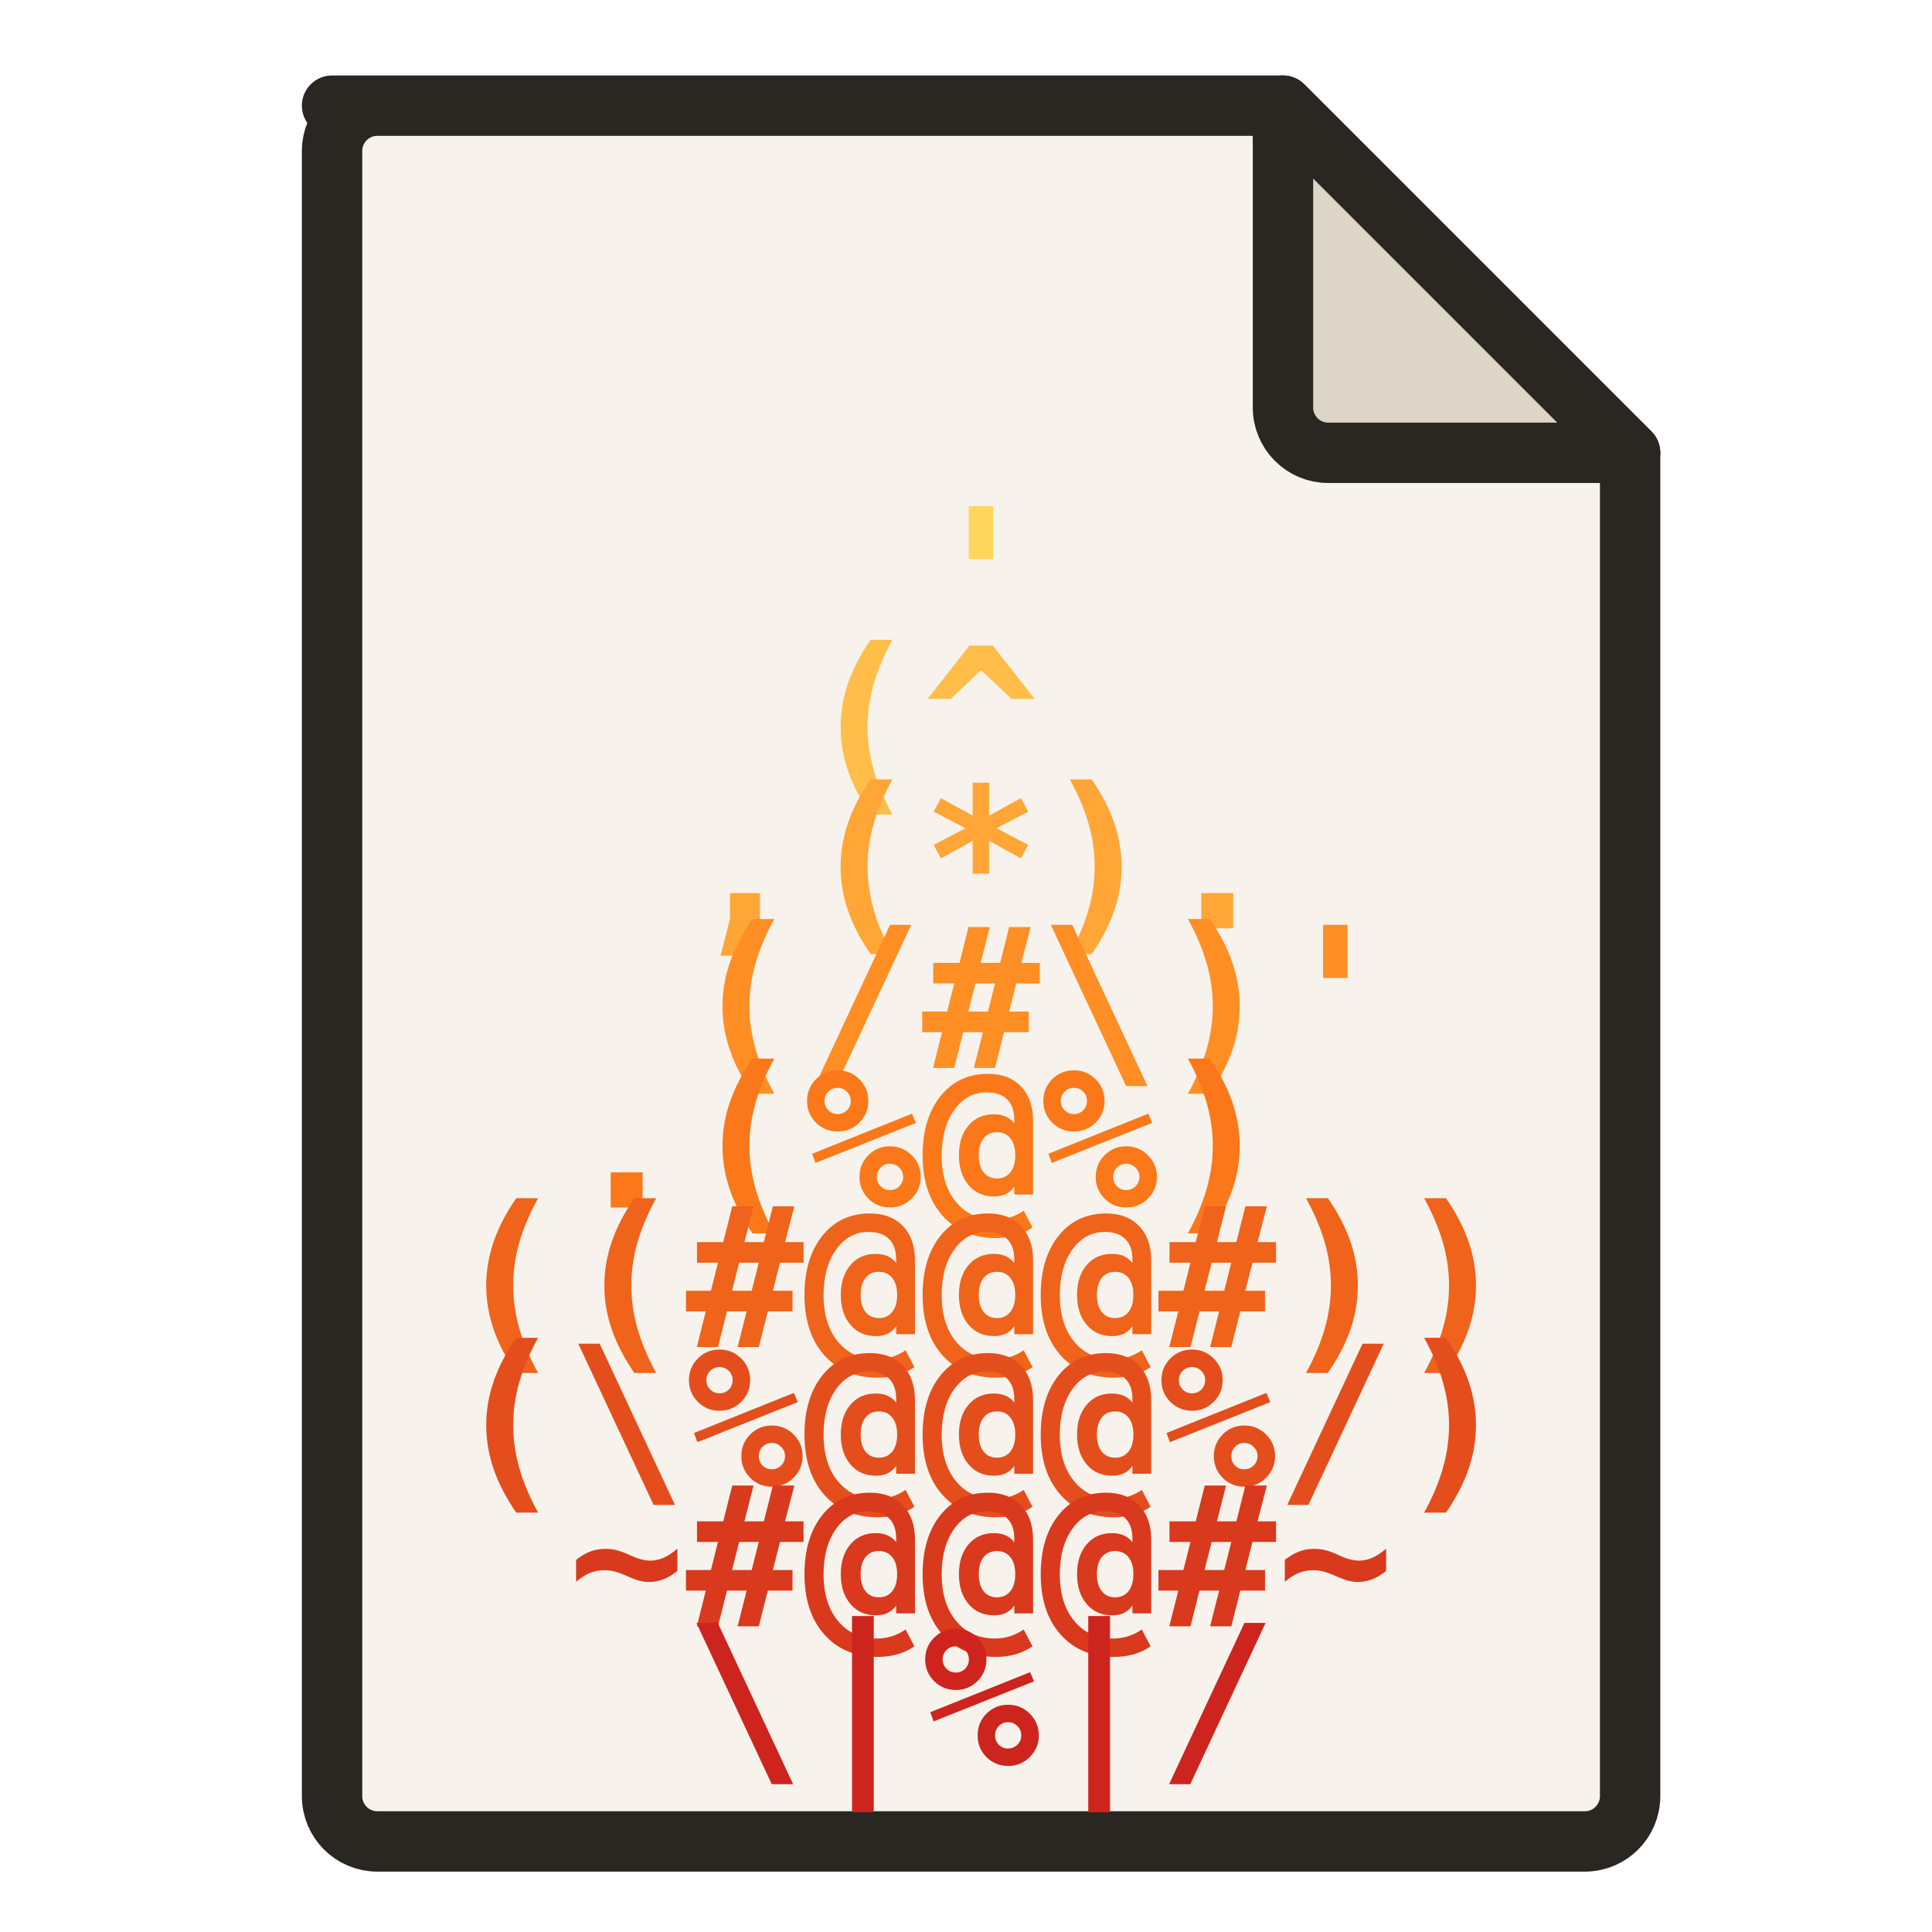
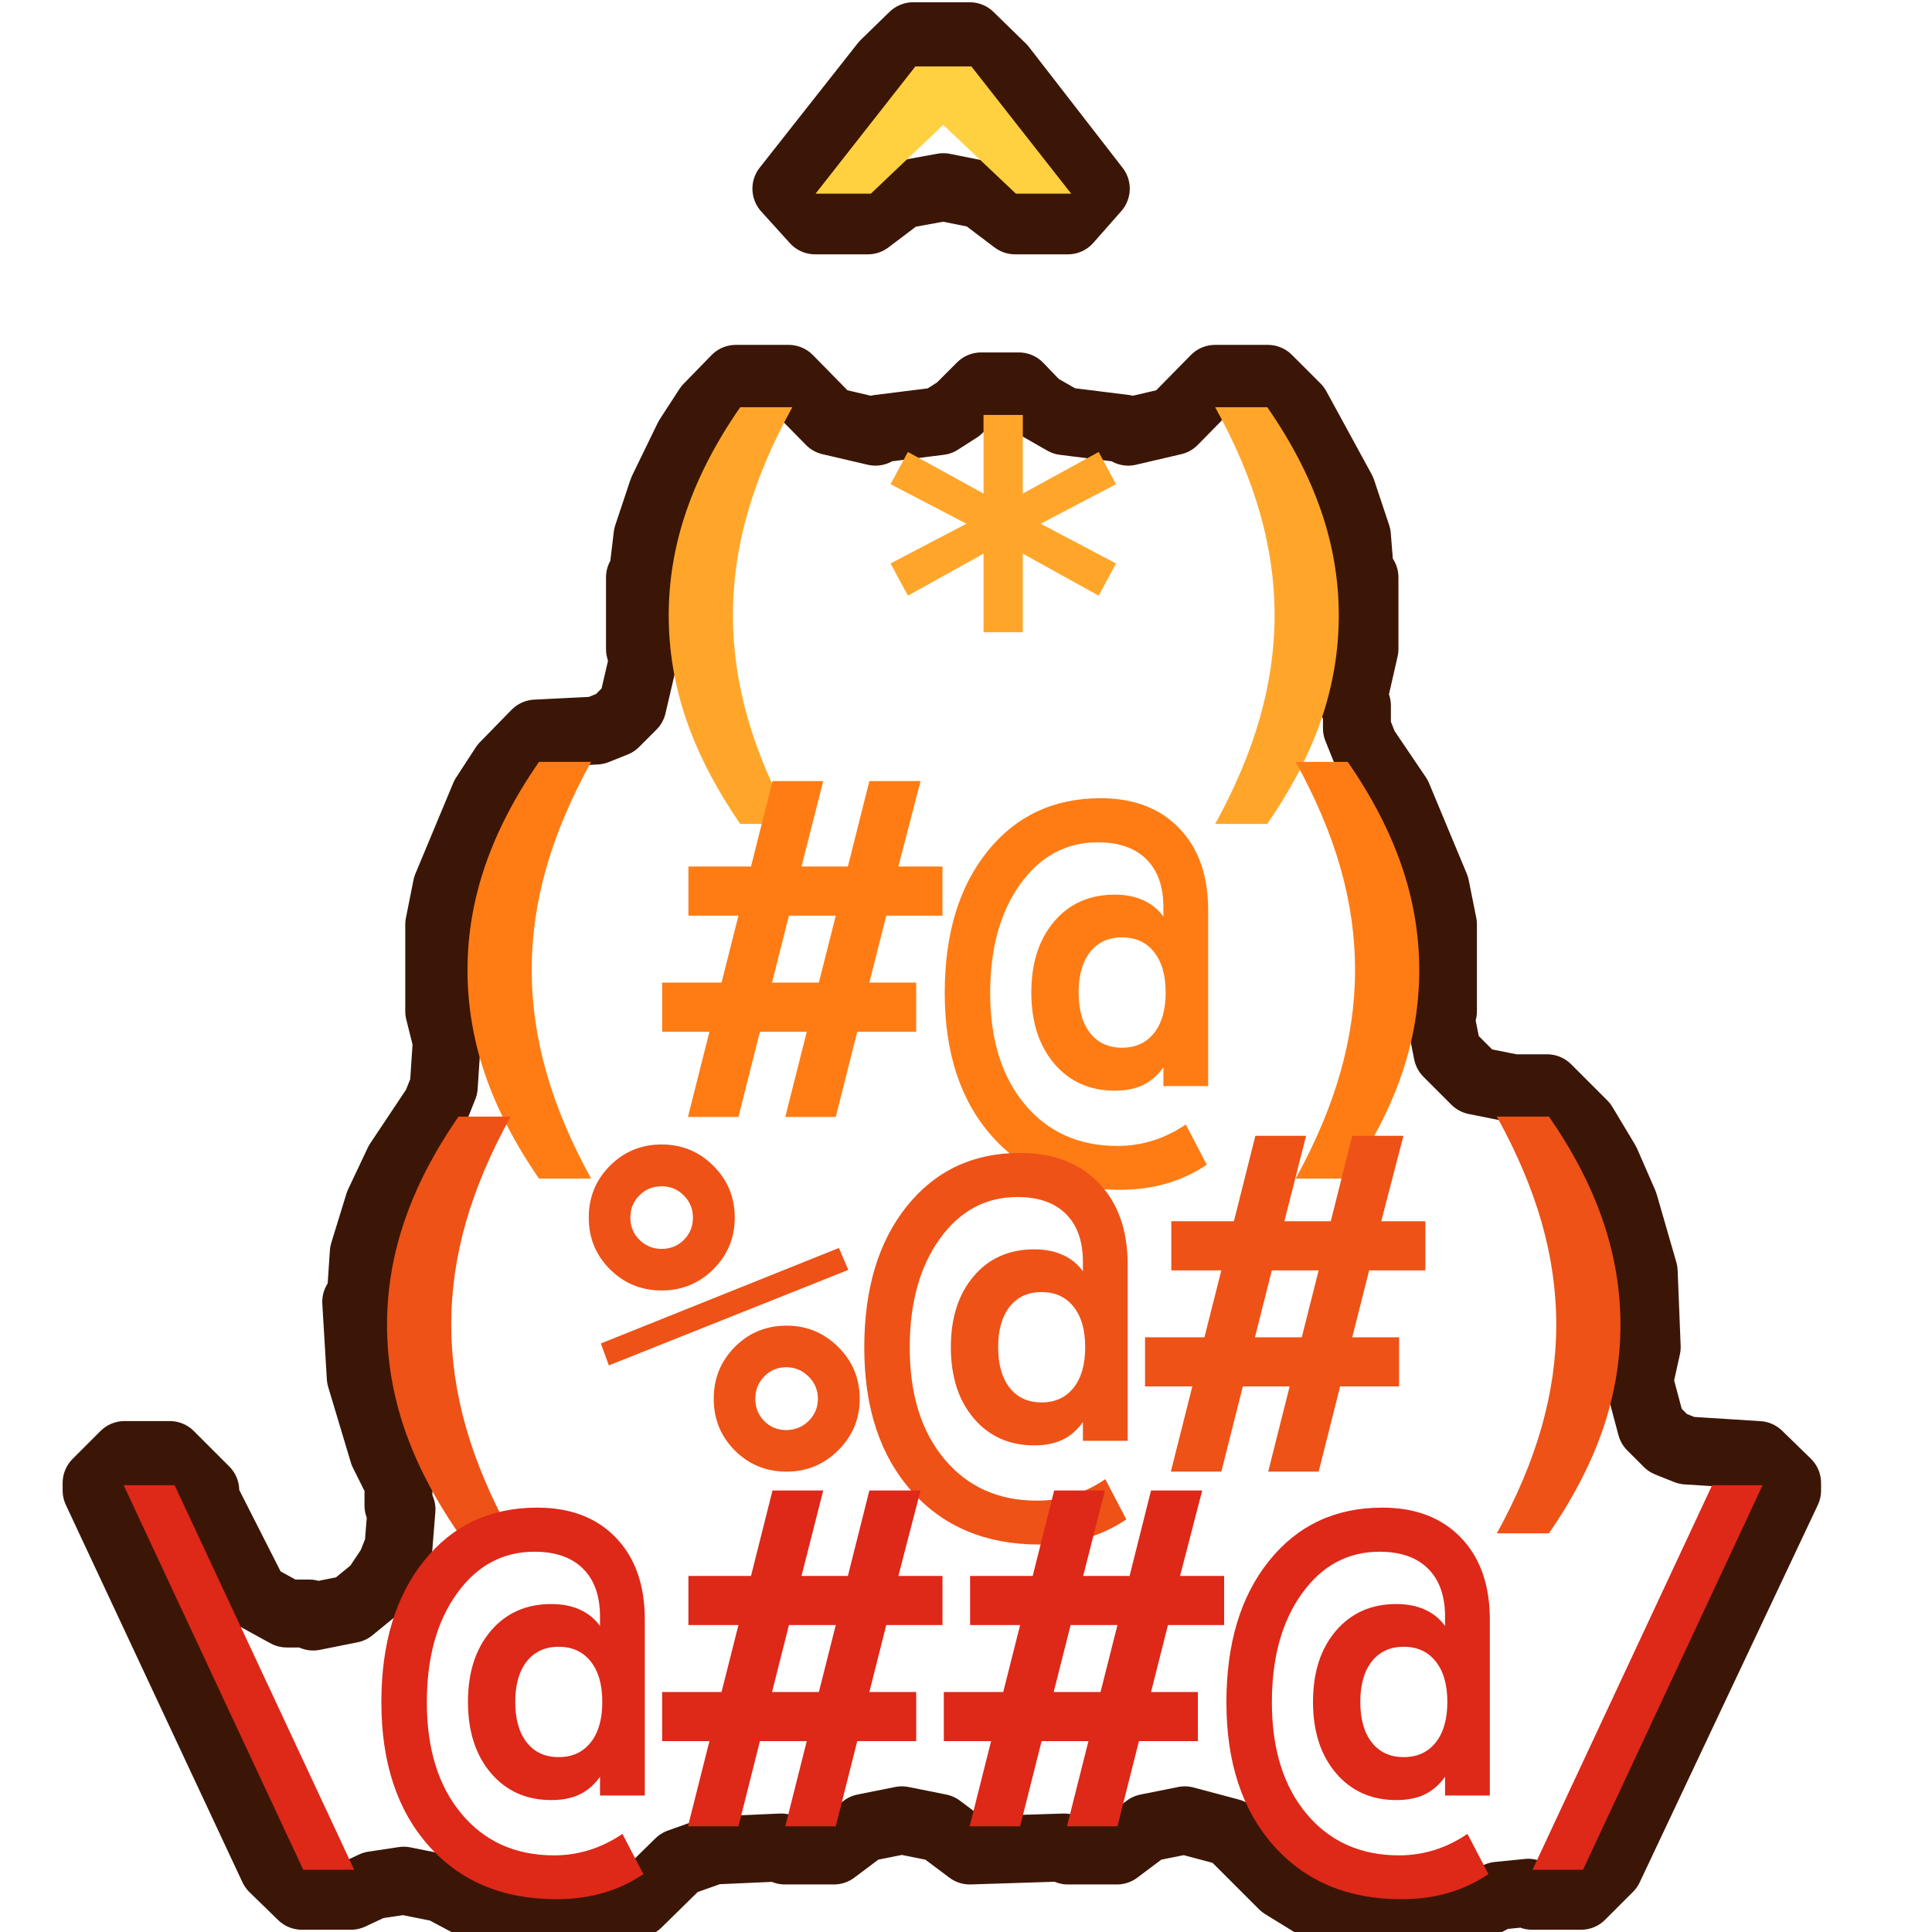
<svg xmlns="http://www.w3.org/2000/svg" viewBox="0 0 256 256" width="256" height="256">
-   <path d="M44 14 H170 L216 60 V238 a6 6 0 0 1 -6 6 H50 a6 6 0 0 1 -6 -6 V20 a6 6 0 0 1 6 -6 Z" fill="#F7F3EC" stroke="#2A2622" stroke-width="8" stroke-linejoin="round" />
-   <path d="M170 14 V54 a6 6 0 0 0 6 6 H216 Z" fill="#DDD5C8" stroke="#2A2622" stroke-width="8" stroke-linejoin="round" />
-   <path d="M131.607 67.046V74.092H128.357V67.046Z" fill="#ffd65c" />
-   <path d="M118.252 84.771Q116.577 87.806 115.764 90.649Q114.952 93.493 114.952 96.337Q114.952 99.155 115.764 102.018Q116.577 104.881 118.252 107.928H115.358Q113.339 104.995 112.362 102.145Q111.384 99.295 111.384 96.337Q111.384 93.392 112.368 90.529Q113.352 87.666 115.358 84.771ZM131.556 85.546 137.104 92.617H134.031L129.994 88.796L125.97 92.617H122.898L128.445 85.546Z" fill="#ffbe4a" />
-   <path d="M96.723 118.341H100.696V121.781L98.208 126.644H95.466L96.723 121.781ZM118.252 103.271Q116.577 106.306 115.764 109.149Q114.952 111.993 114.952 114.837Q114.952 117.655 115.764 120.518Q116.577 123.381 118.252 126.428H115.358Q113.339 123.495 112.362 120.645Q111.384 117.795 111.384 114.837Q111.384 111.892 112.368 109.029Q113.352 106.166 115.358 103.271ZM136.24 107.55 132.051 109.746 136.24 111.955 135.276 113.745 131.061 111.409V115.776H128.877V111.409L124.675 113.745L123.71 111.955L127.925 109.746L123.71 107.55L124.675 105.76L128.877 108.07V103.703H131.061V108.07L135.276 105.76ZM141.749 103.271H144.643Q146.649 106.166 147.633 109.029Q148.617 111.892 148.617 114.837Q148.617 117.795 147.639 120.645Q146.662 123.495 144.643 126.428H141.749Q143.425 123.381 144.237 120.518Q145.05 117.655 145.05 114.837Q145.05 111.993 144.237 109.149Q143.425 106.306 141.749 103.271ZM159.178 118.341H163.406V123.0H159.178Z" fill="#ffa637" />
-   <path d="M102.6 121.771Q100.925 124.806 100.112 127.649Q99.3 130.493 99.3 133.337Q99.3 136.155 100.112 139.018Q100.925 141.881 102.6 144.928H99.706Q97.687 141.995 96.71 139.145Q95.732 136.295 95.732 133.337Q95.732 130.392 96.716 127.529Q97.7 124.666 99.706 121.771ZM117.935 122.546H120.741L110.762 143.912H107.957ZM131.15 122.838 129.944 127.586H132.521L133.714 122.838H136.558L135.326 127.586H137.777V130.315H134.653L133.714 134.035H136.317V136.765H133.041L131.848 141.5H129.042L130.236 136.765H127.633L126.44 141.5H123.634L124.827 136.765H122.199V134.035H125.5L126.44 130.315H123.659V127.586H127.138L128.331 122.838ZM131.848 130.315H129.245L128.306 134.035H130.908ZM142.066 122.546 152.045 143.912H149.214L139.235 122.546ZM157.401 121.771H160.295Q162.301 124.666 163.285 127.529Q164.269 130.392 164.269 133.337Q164.269 136.295 163.291 139.145Q162.314 141.995 160.295 144.928H157.401Q159.077 141.881 159.889 139.018Q160.702 136.155 160.702 133.337Q160.702 130.493 159.889 127.649Q159.077 124.806 157.401 121.771ZM178.563 122.546V129.592H175.313V122.546Z" fill="#ff8e25" />
-   <path d="M80.918 155.341H85.146V160.0H80.918ZM102.6 140.271Q100.925 143.306 100.112 146.149Q99.3 148.993 99.3 151.837Q99.3 154.655 100.112 157.518Q100.925 160.381 102.6 163.428H99.706Q97.687 160.495 96.71 157.645Q95.732 154.795 95.732 151.837Q95.732 148.892 96.716 146.029Q97.7 143.166 99.706 140.271ZM106.941 145.883Q106.941 144.182 108.122 143.001Q109.302 141.82 110.991 141.82Q112.679 141.82 113.866 143.007Q115.053 144.194 115.053 145.883Q115.053 147.571 113.866 148.752Q112.679 149.933 110.991 149.933Q109.302 149.933 108.122 148.758Q106.941 147.584 106.941 145.883ZM110.991 144.144Q110.267 144.144 109.759 144.645Q109.251 145.146 109.251 145.883Q109.251 146.619 109.759 147.121Q110.267 147.622 110.991 147.622Q111.727 147.622 112.229 147.121Q112.73 146.619 112.73 145.883Q112.73 145.159 112.222 144.651Q111.714 144.144 110.991 144.144ZM107.614 152.878 120.842 147.571 121.363 148.79 108.058 154.097ZM113.885 155.95Q113.885 154.249 115.06 153.068Q116.234 151.888 117.935 151.888Q119.611 151.888 120.804 153.075Q121.998 154.262 121.998 155.95Q121.998 157.626 120.804 158.813Q119.611 160.0 117.935 160.0Q116.234 160.0 115.06 158.826Q113.885 157.651 113.885 155.95ZM117.91 154.198Q117.199 154.198 116.697 154.706Q116.196 155.214 116.196 155.95Q116.196 156.687 116.691 157.188Q117.186 157.689 117.91 157.689Q118.646 157.689 119.16 157.182Q119.674 156.674 119.674 155.95Q119.674 155.227 119.154 154.712Q118.633 154.198 117.91 154.198ZM134.527 153.081Q134.527 151.646 133.879 150.834Q133.232 150.021 132.102 150.021Q130.972 150.021 130.331 150.834Q129.69 151.646 129.69 153.081Q129.69 154.528 130.331 155.341Q130.972 156.153 132.102 156.153Q133.232 156.153 133.879 155.341Q134.527 154.528 134.527 153.081ZM136.888 158.286H134.4V157.245Q133.917 157.918 133.263 158.229Q132.61 158.54 131.695 158.54Q129.613 158.54 128.338 157.042Q127.062 155.544 127.062 153.081Q127.062 150.631 128.331 149.139Q129.601 147.647 131.695 147.647Q132.597 147.647 133.282 147.958Q133.968 148.27 134.4 148.866V148.346Q134.4 146.619 133.454 145.68Q132.508 144.74 130.756 144.74Q128.115 144.74 126.446 147.063Q124.777 149.387 124.777 153.106Q124.777 157.004 126.706 159.308Q128.636 161.612 131.848 161.612Q132.863 161.612 133.816 161.314Q134.768 161.016 135.644 160.419L136.812 162.653Q135.783 163.352 134.571 163.701Q133.359 164.05 131.975 164.05Q127.531 164.05 124.891 161.092Q122.25 158.134 122.25 153.106Q122.25 148.193 124.624 145.242Q126.998 142.29 130.908 142.29Q133.676 142.29 135.282 143.959Q136.888 145.629 136.888 148.511ZM138.245 145.883Q138.245 144.182 139.426 143.001Q140.606 141.82 142.295 141.82Q143.983 141.82 145.17 143.007Q146.357 144.194 146.357 145.883Q146.357 147.571 145.17 148.752Q143.983 149.933 142.295 149.933Q140.606 149.933 139.426 148.758Q138.245 147.584 138.245 145.883ZM142.295 144.144Q141.571 144.144 141.063 144.645Q140.555 145.146 140.555 145.883Q140.555 146.619 141.063 147.121Q141.571 147.622 142.295 147.622Q143.031 147.622 143.533 147.121Q144.034 146.619 144.034 145.883Q144.034 145.159 143.526 144.651Q143.018 144.144 142.295 144.144ZM138.918 152.878 152.146 147.571 152.667 148.79 139.362 154.097ZM145.189 155.95Q145.189 154.249 146.364 153.068Q147.538 151.888 149.239 151.888Q150.915 151.888 152.108 153.075Q153.302 154.262 153.302 155.95Q153.302 157.626 152.108 158.813Q150.915 160.0 149.239 160.0Q147.538 160.0 146.364 158.826Q145.189 157.651 145.189 155.95ZM149.214 154.198Q148.503 154.198 148.001 154.706Q147.5 155.214 147.5 155.95Q147.5 156.687 147.995 157.188Q148.49 157.689 149.214 157.689Q149.95 157.689 150.464 157.182Q150.978 156.674 150.978 155.95Q150.978 155.227 150.458 154.712Q149.937 154.198 149.214 154.198ZM157.401 140.271H160.295Q162.301 143.166 163.285 146.029Q164.269 148.892 164.269 151.837Q164.269 154.795 163.291 157.645Q162.314 160.495 160.295 163.428H157.401Q159.077 160.381 159.889 157.518Q160.702 154.655 160.702 151.837Q160.702 148.993 159.889 146.149Q159.077 143.306 157.401 140.271Z" fill="#fb781a" />
-   <path d="M71.296 158.771Q69.621 161.806 68.808 164.649Q67.996 167.493 67.996 170.337Q67.996 173.155 68.808 176.018Q69.621 178.881 71.296 181.928H68.402Q66.383 178.995 65.406 176.145Q64.428 173.295 64.428 170.337Q64.428 167.392 65.412 164.529Q66.396 161.666 68.402 158.771ZM86.948 158.771Q85.273 161.806 84.46 164.649Q83.648 167.493 83.648 170.337Q83.648 173.155 84.46 176.018Q85.273 178.881 86.948 181.928H84.054Q82.035 178.995 81.058 176.145Q80.08 173.295 80.08 170.337Q80.08 167.392 81.064 164.529Q82.048 161.666 84.054 158.771ZM99.846 159.838 98.64 164.586H101.217L102.41 159.838H105.254L104.022 164.586H106.473V167.315H103.349L102.41 171.035H105.013V173.765H101.737L100.544 178.5H97.738L98.932 173.765H96.329L95.136 178.5H92.33L93.523 173.765H90.895V171.035H94.196L95.136 167.315H92.355V164.586H95.834L97.027 159.838ZM100.544 167.315H97.941L97.002 171.035H99.604ZM118.875 171.581Q118.875 170.146 118.227 169.334Q117.58 168.521 116.45 168.521Q115.32 168.521 114.679 169.334Q114.038 170.146 114.038 171.581Q114.038 173.028 114.679 173.841Q115.32 174.653 116.45 174.653Q117.58 174.653 118.227 173.841Q118.875 173.028 118.875 171.581ZM121.236 176.786H118.748V175.745Q118.265 176.418 117.611 176.729Q116.958 177.04 116.043 177.04Q113.961 177.04 112.686 175.542Q111.41 174.044 111.41 171.581Q111.41 169.131 112.679 167.639Q113.949 166.147 116.043 166.147Q116.945 166.147 117.63 166.458Q118.316 166.77 118.748 167.366V166.846Q118.748 165.119 117.802 164.18Q116.856 163.24 115.104 163.24Q112.463 163.24 110.794 165.563Q109.125 167.887 109.125 171.606Q109.125 175.504 111.054 177.808Q112.984 180.112 116.196 180.112Q117.211 180.112 118.164 179.814Q119.116 179.516 119.992 178.919L121.16 181.153Q120.131 181.852 118.919 182.201Q117.707 182.55 116.323 182.55Q111.879 182.55 109.239 179.592Q106.598 176.634 106.598 171.606Q106.598 166.693 108.972 163.742Q111.346 160.79 115.256 160.79Q118.024 160.79 119.63 162.459Q121.236 164.129 121.236 167.011ZM134.527 171.581Q134.527 170.146 133.879 169.334Q133.232 168.521 132.102 168.521Q130.972 168.521 130.331 169.334Q129.69 170.146 129.69 171.581Q129.69 173.028 130.331 173.841Q130.972 174.653 132.102 174.653Q133.232 174.653 133.879 173.841Q134.527 173.028 134.527 171.581ZM136.888 176.786H134.4V175.745Q133.917 176.418 133.263 176.729Q132.61 177.04 131.695 177.04Q129.613 177.04 128.338 175.542Q127.062 174.044 127.062 171.581Q127.062 169.131 128.331 167.639Q129.601 166.147 131.695 166.147Q132.597 166.147 133.282 166.458Q133.968 166.77 134.4 167.366V166.846Q134.4 165.119 133.454 164.18Q132.508 163.24 130.756 163.24Q128.115 163.24 126.446 165.563Q124.777 167.887 124.777 171.606Q124.777 175.504 126.706 177.808Q128.636 180.112 131.848 180.112Q132.863 180.112 133.816 179.814Q134.768 179.516 135.644 178.919L136.812 181.153Q135.783 181.852 134.571 182.201Q133.359 182.55 131.975 182.55Q127.531 182.55 124.891 179.592Q122.25 176.634 122.25 171.606Q122.25 166.693 124.624 163.742Q126.998 160.79 130.908 160.79Q133.676 160.79 135.282 162.459Q136.888 164.129 136.888 167.011ZM150.179 171.581Q150.179 170.146 149.531 169.334Q148.884 168.521 147.754 168.521Q146.624 168.521 145.983 169.334Q145.342 170.146 145.342 171.581Q145.342 173.028 145.983 173.841Q146.624 174.653 147.754 174.653Q148.884 174.653 149.531 173.841Q150.179 173.028 150.179 171.581ZM152.54 176.786H150.052V175.745Q149.569 176.418 148.915 176.729Q148.262 177.04 147.347 177.04Q145.265 177.04 143.99 175.542Q142.714 174.044 142.714 171.581Q142.714 169.131 143.983 167.639Q145.253 166.147 147.347 166.147Q148.249 166.147 148.934 166.458Q149.62 166.77 150.052 167.366V166.846Q150.052 165.119 149.106 164.18Q148.16 163.24 146.408 163.24Q143.767 163.24 142.098 165.563Q140.429 167.887 140.429 171.606Q140.429 175.504 142.358 177.808Q144.288 180.112 147.5 180.112Q148.515 180.112 149.468 179.814Q150.42 179.516 151.296 178.919L152.464 181.153Q151.435 181.852 150.223 182.201Q149.011 182.55 147.627 182.55Q143.183 182.55 140.543 179.592Q137.902 176.634 137.902 171.606Q137.902 166.693 140.276 163.742Q142.65 160.79 146.56 160.79Q149.328 160.79 150.934 162.459Q152.54 164.129 152.54 167.011ZM162.454 159.838 161.248 164.586H163.825L165.018 159.838H167.862L166.63 164.586H169.081V167.315H165.957L165.018 171.035H167.621V173.765H164.345L163.152 178.5H160.346L161.54 173.765H158.937L157.744 178.5H154.938L156.131 173.765H153.503V171.035H156.804L157.744 167.315H154.963V164.586H158.442L159.635 159.838ZM163.152 167.315H160.549L159.61 171.035H162.212ZM173.053 158.771H175.947Q177.953 161.666 178.937 164.529Q179.921 167.392 179.921 170.337Q179.921 173.295 178.943 176.145Q177.966 178.995 175.947 181.928H173.053Q174.729 178.881 175.541 176.018Q176.354 173.155 176.354 170.337Q176.354 167.493 175.541 164.649Q174.729 161.806 173.053 158.771ZM188.705 158.771H191.599Q193.605 161.666 194.589 164.529Q195.573 167.392 195.573 170.337Q195.573 173.295 194.595 176.145Q193.618 178.995 191.599 181.928H188.705Q190.381 178.881 191.193 176.018Q192.006 173.155 192.006 170.337Q192.006 167.493 191.193 164.649Q190.381 161.806 188.705 158.771Z" fill="#ef631b" />
-   <path d="M71.296 177.271Q69.621 180.306 68.808 183.149Q67.996 185.993 67.996 188.837Q67.996 191.655 68.808 194.518Q69.621 197.381 71.296 200.428H68.402Q66.383 197.495 65.406 194.645Q64.428 191.795 64.428 188.837Q64.428 185.892 65.412 183.029Q66.396 180.166 68.402 177.271ZM79.458 178.046 89.437 199.412H86.606L76.627 178.046ZM91.289 182.883Q91.289 181.182 92.47 180.001Q93.65 178.82 95.339 178.82Q97.027 178.82 98.214 180.007Q99.401 181.194 99.401 182.883Q99.401 184.571 98.214 185.752Q97.027 186.933 95.339 186.933Q93.65 186.933 92.47 185.758Q91.289 184.584 91.289 182.883ZM95.339 181.144Q94.615 181.144 94.107 181.645Q93.599 182.146 93.599 182.883Q93.599 183.619 94.107 184.121Q94.615 184.622 95.339 184.622Q96.075 184.622 96.577 184.121Q97.078 183.619 97.078 182.883Q97.078 182.159 96.57 181.651Q96.062 181.144 95.339 181.144ZM91.962 189.878 105.19 184.571 105.711 185.79 92.406 191.097ZM98.233 192.95Q98.233 191.249 99.408 190.068Q100.582 188.888 102.283 188.888Q103.959 188.888 105.152 190.075Q106.346 191.262 106.346 192.95Q106.346 194.626 105.152 195.813Q103.959 197.0 102.283 197.0Q100.582 197.0 99.408 195.826Q98.233 194.651 98.233 192.95ZM102.258 191.198Q101.547 191.198 101.045 191.706Q100.544 192.214 100.544 192.95Q100.544 193.687 101.039 194.188Q101.534 194.689 102.258 194.689Q102.994 194.689 103.508 194.182Q104.022 193.674 104.022 192.95Q104.022 192.227 103.502 191.712Q102.981 191.198 102.258 191.198ZM118.875 190.081Q118.875 188.646 118.227 187.834Q117.58 187.021 116.45 187.021Q115.32 187.021 114.679 187.834Q114.038 188.646 114.038 190.081Q114.038 191.528 114.679 192.341Q115.32 193.153 116.45 193.153Q117.58 193.153 118.227 192.341Q118.875 191.528 118.875 190.081ZM121.236 195.286H118.748V194.245Q118.265 194.918 117.611 195.229Q116.958 195.54 116.043 195.54Q113.961 195.54 112.686 194.042Q111.41 192.544 111.41 190.081Q111.41 187.631 112.679 186.139Q113.949 184.647 116.043 184.647Q116.945 184.647 117.63 184.958Q118.316 185.27 118.748 185.866V185.346Q118.748 183.619 117.802 182.68Q116.856 181.74 115.104 181.74Q112.463 181.74 110.794 184.063Q109.125 186.387 109.125 190.106Q109.125 194.004 111.054 196.308Q112.984 198.612 116.196 198.612Q117.211 198.612 118.164 198.314Q119.116 198.016 119.992 197.419L121.16 199.653Q120.131 200.352 118.919 200.701Q117.707 201.05 116.323 201.05Q111.879 201.05 109.239 198.092Q106.598 195.134 106.598 190.106Q106.598 185.193 108.972 182.242Q111.346 179.29 115.256 179.29Q118.024 179.29 119.63 180.959Q121.236 182.629 121.236 185.511ZM134.527 190.081Q134.527 188.646 133.879 187.834Q133.232 187.021 132.102 187.021Q130.972 187.021 130.331 187.834Q129.69 188.646 129.69 190.081Q129.69 191.528 130.331 192.341Q130.972 193.153 132.102 193.153Q133.232 193.153 133.879 192.341Q134.527 191.528 134.527 190.081ZM136.888 195.286H134.4V194.245Q133.917 194.918 133.263 195.229Q132.61 195.54 131.695 195.54Q129.613 195.54 128.338 194.042Q127.062 192.544 127.062 190.081Q127.062 187.631 128.331 186.139Q129.601 184.647 131.695 184.647Q132.597 184.647 133.282 184.958Q133.968 185.27 134.4 185.866V185.346Q134.4 183.619 133.454 182.68Q132.508 181.74 130.756 181.74Q128.115 181.74 126.446 184.063Q124.777 186.387 124.777 190.106Q124.777 194.004 126.706 196.308Q128.636 198.612 131.848 198.612Q132.863 198.612 133.816 198.314Q134.768 198.016 135.644 197.419L136.812 199.653Q135.783 200.352 134.571 200.701Q133.359 201.05 131.975 201.05Q127.531 201.05 124.891 198.092Q122.25 195.134 122.25 190.106Q122.25 185.193 124.624 182.242Q126.998 179.29 130.908 179.29Q133.676 179.29 135.282 180.959Q136.888 182.629 136.888 185.511ZM150.179 190.081Q150.179 188.646 149.531 187.834Q148.884 187.021 147.754 187.021Q146.624 187.021 145.983 187.834Q145.342 188.646 145.342 190.081Q145.342 191.528 145.983 192.341Q146.624 193.153 147.754 193.153Q148.884 193.153 149.531 192.341Q150.179 191.528 150.179 190.081ZM152.54 195.286H150.052V194.245Q149.569 194.918 148.915 195.229Q148.262 195.54 147.347 195.54Q145.265 195.54 143.99 194.042Q142.714 192.544 142.714 190.081Q142.714 187.631 143.983 186.139Q145.253 184.647 147.347 184.647Q148.249 184.647 148.934 184.958Q149.62 185.27 150.052 185.866V185.346Q150.052 183.619 149.106 182.68Q148.16 181.74 146.408 181.74Q143.767 181.74 142.098 184.063Q140.429 186.387 140.429 190.106Q140.429 194.004 142.358 196.308Q144.288 198.612 147.5 198.612Q148.515 198.612 149.468 198.314Q150.42 198.016 151.296 197.419L152.464 199.653Q151.435 200.352 150.223 200.701Q149.011 201.05 147.627 201.05Q143.183 201.05 140.543 198.092Q137.902 195.134 137.902 190.106Q137.902 185.193 140.276 182.242Q142.65 179.29 146.56 179.29Q149.328 179.29 150.934 180.959Q152.54 182.629 152.54 185.511ZM153.897 182.883Q153.897 181.182 155.078 180.001Q156.258 178.82 157.947 178.82Q159.635 178.82 160.822 180.007Q162.009 181.194 162.009 182.883Q162.009 184.571 160.822 185.752Q159.635 186.933 157.947 186.933Q156.258 186.933 155.078 185.758Q153.897 184.584 153.897 182.883ZM157.947 181.144Q157.223 181.144 156.715 181.645Q156.207 182.146 156.207 182.883Q156.207 183.619 156.715 184.121Q157.223 184.622 157.947 184.622Q158.683 184.622 159.185 184.121Q159.686 183.619 159.686 182.883Q159.686 182.159 159.178 181.651Q158.67 181.144 157.947 181.144ZM154.57 189.878 167.798 184.571 168.319 185.79 155.014 191.097ZM160.841 192.95Q160.841 191.249 162.016 190.068Q163.19 188.888 164.891 188.888Q166.567 188.888 167.76 190.075Q168.954 191.262 168.954 192.95Q168.954 194.626 167.76 195.813Q166.567 197.0 164.891 197.0Q163.19 197.0 162.016 195.826Q160.841 194.651 160.841 192.95ZM164.866 191.198Q164.155 191.198 163.653 191.706Q163.152 192.214 163.152 192.95Q163.152 193.687 163.647 194.188Q164.142 194.689 164.866 194.689Q165.602 194.689 166.116 194.182Q166.63 193.674 166.63 192.95Q166.63 192.227 166.11 191.712Q165.589 191.198 164.866 191.198ZM180.543 178.046H183.349L173.37 199.412H170.565ZM188.705 177.271H191.599Q193.605 180.166 194.589 183.029Q195.573 185.892 195.573 188.837Q195.573 191.795 194.595 194.645Q193.618 197.495 191.599 200.428H188.705Q190.381 197.381 191.193 194.518Q192.006 191.655 192.006 188.837Q192.006 185.993 191.193 183.149Q190.381 180.306 188.705 177.271Z" fill="#e44e1c" />
-   <path d="M89.754 205.204V208.162Q88.802 208.924 87.894 209.273Q86.987 209.622 85.984 209.622Q84.841 209.622 83.406 208.975Q83.127 208.848 82.988 208.797Q82.01 208.365 81.356 208.213Q80.702 208.061 80.055 208.061Q79.065 208.061 78.17 208.429Q77.275 208.797 76.335 209.597V206.689Q77.325 205.915 78.252 205.572Q79.179 205.229 80.233 205.229Q80.906 205.229 81.54 205.369Q82.175 205.509 83.114 205.902Q83.254 205.966 83.533 206.093Q85.006 206.791 86.187 206.791Q87.075 206.791 87.951 206.404Q88.827 206.017 89.754 205.204ZM99.846 196.838 98.64 201.586H101.217L102.41 196.838H105.254L104.022 201.586H106.473V204.315H103.349L102.41 208.035H105.013V210.765H101.737L100.544 215.5H97.738L98.932 210.765H96.329L95.136 215.5H92.33L93.523 210.765H90.895V208.035H94.196L95.136 204.315H92.355V201.586H95.834L97.027 196.838ZM100.544 204.315H97.941L97.002 208.035H99.604ZM118.875 208.581Q118.875 207.146 118.227 206.334Q117.58 205.521 116.45 205.521Q115.32 205.521 114.679 206.334Q114.038 207.146 114.038 208.581Q114.038 210.028 114.679 210.841Q115.32 211.653 116.45 211.653Q117.58 211.653 118.227 210.841Q118.875 210.028 118.875 208.581ZM121.236 213.786H118.748V212.745Q118.265 213.418 117.611 213.729Q116.958 214.04 116.043 214.04Q113.961 214.04 112.686 212.542Q111.41 211.044 111.41 208.581Q111.41 206.131 112.679 204.639Q113.949 203.147 116.043 203.147Q116.945 203.147 117.63 203.458Q118.316 203.77 118.748 204.366V203.846Q118.748 202.119 117.802 201.18Q116.856 200.24 115.104 200.24Q112.463 200.24 110.794 202.563Q109.125 204.887 109.125 208.606Q109.125 212.504 111.054 214.808Q112.984 217.112 116.196 217.112Q117.211 217.112 118.164 216.814Q119.116 216.516 119.992 215.919L121.16 218.153Q120.131 218.852 118.919 219.201Q117.707 219.55 116.323 219.55Q111.879 219.55 109.239 216.592Q106.598 213.634 106.598 208.606Q106.598 203.693 108.972 200.742Q111.346 197.79 115.256 197.79Q118.024 197.79 119.63 199.459Q121.236 201.129 121.236 204.011ZM134.527 208.581Q134.527 207.146 133.879 206.334Q133.232 205.521 132.102 205.521Q130.972 205.521 130.331 206.334Q129.69 207.146 129.69 208.581Q129.69 210.028 130.331 210.841Q130.972 211.653 132.102 211.653Q133.232 211.653 133.879 210.841Q134.527 210.028 134.527 208.581ZM136.888 213.786H134.4V212.745Q133.917 213.418 133.263 213.729Q132.61 214.04 131.695 214.04Q129.613 214.04 128.338 212.542Q127.062 211.044 127.062 208.581Q127.062 206.131 128.331 204.639Q129.601 203.147 131.695 203.147Q132.597 203.147 133.282 203.458Q133.968 203.77 134.4 204.366V203.846Q134.4 202.119 133.454 201.18Q132.508 200.24 130.756 200.24Q128.115 200.24 126.446 202.563Q124.777 204.887 124.777 208.606Q124.777 212.504 126.706 214.808Q128.636 217.112 131.848 217.112Q132.863 217.112 133.816 216.814Q134.768 216.516 135.644 215.919L136.812 218.153Q135.783 218.852 134.571 219.201Q133.359 219.55 131.975 219.55Q127.531 219.55 124.891 216.592Q122.25 213.634 122.25 208.606Q122.25 203.693 124.624 200.742Q126.998 197.79 130.908 197.79Q133.676 197.79 135.282 199.459Q136.888 201.129 136.888 204.011ZM150.179 208.581Q150.179 207.146 149.531 206.334Q148.884 205.521 147.754 205.521Q146.624 205.521 145.983 206.334Q145.342 207.146 145.342 208.581Q145.342 210.028 145.983 210.841Q146.624 211.653 147.754 211.653Q148.884 211.653 149.531 210.841Q150.179 210.028 150.179 208.581ZM152.54 213.786H150.052V212.745Q149.569 213.418 148.915 213.729Q148.262 214.04 147.347 214.04Q145.265 214.04 143.99 212.542Q142.714 211.044 142.714 208.581Q142.714 206.131 143.983 204.639Q145.253 203.147 147.347 203.147Q148.249 203.147 148.934 203.458Q149.62 203.77 150.052 204.366V203.846Q150.052 202.119 149.106 201.18Q148.16 200.24 146.408 200.24Q143.767 200.24 142.098 202.563Q140.429 204.887 140.429 208.606Q140.429 212.504 142.358 214.808Q144.288 217.112 147.5 217.112Q148.515 217.112 149.468 216.814Q150.42 216.516 151.296 215.919L152.464 218.153Q151.435 218.852 150.223 219.201Q149.011 219.55 147.627 219.55Q143.183 219.55 140.543 216.592Q137.902 213.634 137.902 208.606Q137.902 203.693 140.276 200.742Q142.65 197.79 146.56 197.79Q149.328 197.79 150.934 199.459Q152.54 201.129 152.54 204.011ZM162.454 196.838 161.248 201.586H163.825L165.018 196.838H167.862L166.63 201.586H169.081V204.315H165.957L165.018 208.035H167.621V210.765H164.345L163.152 215.5H160.346L161.54 210.765H158.937L157.744 215.5H154.938L156.131 210.765H153.503V208.035H156.804L157.744 204.315H154.963V201.586H158.442L159.635 196.838ZM163.152 204.315H160.549L159.61 208.035H162.212ZM183.666 205.204V208.162Q182.714 208.924 181.806 209.273Q180.899 209.622 179.896 209.622Q178.753 209.622 177.318 208.975Q177.039 208.848 176.9 208.797Q175.922 208.365 175.268 208.213Q174.614 208.061 173.967 208.061Q172.977 208.061 172.082 208.429Q171.187 208.797 170.247 209.597V206.689Q171.237 205.915 172.164 205.572Q173.091 205.229 174.145 205.229Q174.817 205.229 175.452 205.369Q176.087 205.509 177.026 205.902Q177.166 205.966 177.445 206.093Q178.918 206.791 180.099 206.791Q180.987 206.791 181.863 206.404Q182.739 206.017 183.666 205.204Z" fill="#d9391d" />
-   <path d="M95.11 215.046 105.089 236.412H102.258L92.279 215.046ZM115.777 214.132V240.132H112.895V214.132ZM122.593 219.883Q122.593 218.182 123.774 217.001Q124.954 215.82 126.643 215.82Q128.331 215.82 129.518 217.007Q130.705 218.194 130.705 219.883Q130.705 221.571 129.518 222.752Q128.331 223.933 126.643 223.933Q124.954 223.933 123.774 222.758Q122.593 221.584 122.593 219.883ZM126.643 218.144Q125.919 218.144 125.411 218.645Q124.903 219.146 124.903 219.883Q124.903 220.619 125.411 221.121Q125.919 221.622 126.643 221.622Q127.379 221.622 127.881 221.121Q128.382 220.619 128.382 219.883Q128.382 219.159 127.874 218.651Q127.366 218.144 126.643 218.144ZM123.266 226.878 136.494 221.571 137.015 222.79 123.71 228.097ZM129.537 229.95Q129.537 228.249 130.712 227.068Q131.886 225.888 133.587 225.888Q135.263 225.888 136.456 227.075Q137.65 228.262 137.65 229.95Q137.65 231.626 136.456 232.813Q135.263 234.0 133.587 234.0Q131.886 234.0 130.712 232.826Q129.537 231.651 129.537 229.95ZM133.562 228.198Q132.851 228.198 132.349 228.706Q131.848 229.214 131.848 229.95Q131.848 230.687 132.343 231.188Q132.838 231.689 133.562 231.689Q134.298 231.689 134.812 231.182Q135.326 230.674 135.326 229.95Q135.326 229.227 134.806 228.712Q134.285 228.198 133.562 228.198ZM147.081 214.132V240.132H144.199V214.132ZM164.891 215.046H167.697L157.718 236.412H154.913Z" fill="#ce241e" />
+   <path d="M141.5 29.2 L134.5 29.2 L130.0 25.8 L125.0 24.8 L119.5 25.8 L115.0 29.2 L108.0 29.2 L104.2 25.0 L117.2 8.5 L121.0 4.8 L128.5 4.8 L132.8 9.0 L145.2 25.0 L141.5 29.2 Z M187.0 255.2 L180.0 254.8 L176.5 253.8 L170.0 249.8 L163.0 242.8 L157.0 241.2 L152.0 242.2 L148.0 245.2 L141.5 245.2 L141.0 244.8 L128.5 245.2 L124.5 242.2 L119.5 241.2 L114.5 242.2 L110.5 245.2 L104.0 245.2 L103.5 244.8 L94.5 245.2 L90.0 246.8 L84.5 252.2 L78.5 254.8 L75.5 254.8 L75.0 255.2 L66.0 254.2 L58.5 250.2 L53.5 249.2 L49.5 249.8 L46.5 251.2 L40.0 251.2 L36.2 247.5 L12.8 197.5 L12.8 196.5 L16.5 192.8 L22.5 192.8 L27.2 197.5 L27.2 198.5 L33.8 211.5 L38.0 213.8 L41.0 213.8 L41.5 214.2 L46.5 213.2 L49.8 210.5 L51.8 207.5 L52.8 205.0 L53.2 200.0 L52.8 199.5 L52.8 196.5 L50.8 192.5 L47.8 182.5 L47.2 172.5 L47.8 172.0 L48.2 166.0 L50.2 159.5 L52.8 154.0 L57.8 146.5 L58.8 144.0 L59.2 138.0 L58.2 134.0 L58.2 122.5 L59.2 117.5 L64.2 105.5 L66.8 101.5 L71.0 97.2 L79.0 96.8 L81.5 95.8 L83.8 93.5 L85.2 87.5 L84.8 86.0 L84.8 76.5 L85.2 76.0 L85.8 71.0 L87.8 65.0 L91.2 58.0 L93.8 54.0 L97.5 50.2 L104.5 50.2 L110.0 55.8 L116.0 57.2 L116.5 56.8 L124.5 55.8 L127.0 54.2 L130.0 51.2 L135.0 51.2 L137.5 53.8 L141.0 55.8 L149.0 56.8 L149.5 57.2 L155.5 55.8 L161.0 50.2 L168.0 50.2 L171.8 54.0 L177.8 65.0 L179.8 71.0 L180.2 76.0 L180.8 76.5 L180.8 86.0 L179.2 93.0 L179.8 93.5 L179.8 96.5 L180.8 99.0 L185.2 105.5 L190.2 117.5 L191.2 122.5 L191.2 134.0 L190.8 134.5 L191.8 139.5 L195.5 143.2 L200.5 144.2 L205.0 144.2 L209.8 149.0 L212.8 154.0 L215.2 159.5 L217.8 168.5 L218.2 178.5 L217.2 183.0 L218.8 189.0 L221.0 191.2 L223.5 192.2 L233.0 192.8 L236.8 196.5 L236.8 197.5 L213.2 247.5 L209.5 251.2 L203.0 251.2 L202.5 250.8 L198.5 251.2 L193.5 253.8 L187.0 255.2 Z" fill="none" stroke="#3b1606" stroke-width="9" stroke-linejoin="round" />
+   <path d="M128.71 8.802 141.94 25.664H134.613L124.986 16.552L115.39 25.664H108.064L121.293 8.802Z" fill="#ffd040" />
+   <path d="M104.987 53.955Q100.991 61.19 99.053 67.972Q97.116 74.753 97.116 81.534Q97.116 88.255 99.053 95.082Q100.991 101.908 104.987 109.174H98.084Q93.271 102.181 90.94 95.384Q88.609 88.588 88.609 81.534Q88.609 74.511 90.955 67.684Q93.301 60.857 98.084 53.955ZM147.881 64.157 137.891 69.395 147.881 74.662 145.58 78.931 135.529 73.36V83.774H130.322V73.36L120.302 78.931L118.001 74.662L128.052 69.395L118.001 64.157L120.302 59.889L130.322 65.398V54.984H135.529V65.398L145.58 59.889ZM161.016 53.955H167.919Q172.702 60.857 175.048 67.684Q177.394 74.511 177.394 81.534Q177.394 88.588 175.063 95.384Q172.732 102.181 167.919 109.174H161.016Q165.013 101.908 166.95 95.082Q168.888 88.255 168.888 81.534Q168.888 74.753 166.95 67.972Q165.013 61.19 161.016 53.955Z" fill="#ffa62a" />
+   <path d="M78.325 100.955Q74.329 108.19 72.391 114.972Q70.454 121.753 70.454 128.534Q70.454 135.255 72.391 142.082Q74.329 148.908 78.325 156.174H71.422Q66.609 149.181 64.278 142.384Q61.947 135.588 61.947 128.534Q61.947 121.511 64.293 114.684Q66.639 107.857 71.422 100.955ZM109.079 103.498 106.203 114.82H112.349L115.195 103.498H121.976L119.039 114.82H124.882V121.329H117.435L115.195 130.199H121.401V136.708H113.59L110.744 148.0H104.054L106.9 136.708H100.694L97.848 148.0H91.157L94.003 136.708H87.737V130.199H95.608L97.848 121.329H91.218V114.82H99.513L102.359 103.498ZM110.744 121.329H104.538L102.298 130.199H108.504ZM154.456 131.501Q154.456 128.08 152.912 126.143Q151.368 124.205 148.674 124.205Q145.979 124.205 144.451 126.143Q142.922 128.08 142.922 131.501Q142.922 134.952 144.451 136.89Q145.979 138.827 148.674 138.827Q151.368 138.827 152.912 136.89Q154.456 134.952 154.456 131.501ZM160.087 143.913H154.153V141.431Q153.003 143.035 151.444 143.777Q149.885 144.519 147.705 144.519Q142.74 144.519 139.698 140.946Q136.655 137.374 136.655 131.501Q136.655 125.658 139.683 122.101Q142.71 118.544 147.705 118.544Q149.854 118.544 151.489 119.286Q153.124 120.027 154.153 121.45V120.209Q154.153 116.092 151.898 113.852Q149.643 111.611 145.465 111.611Q139.168 111.611 135.187 117.151Q131.206 122.691 131.206 131.562Q131.206 140.855 135.808 146.35Q140.409 151.845 148.068 151.845Q150.49 151.845 152.761 151.133Q155.031 150.422 157.12 148.999L159.905 154.327Q157.453 155.992 154.562 156.825Q151.671 157.657 148.371 157.657Q137.775 157.657 131.479 150.604Q125.182 143.55 125.182 131.562Q125.182 119.846 130.843 112.807Q136.504 105.769 145.828 105.769Q152.428 105.769 156.257 109.75Q160.087 113.73 160.087 120.603ZM171.678 100.955H178.581Q183.364 107.857 185.71 114.684Q188.056 121.511 188.056 128.534Q188.056 135.588 185.725 142.384Q183.394 149.181 178.581 156.174H171.678Q175.675 148.908 177.612 142.082Q179.55 135.255 179.55 128.534Q179.55 121.753 177.612 114.972Q175.675 108.19 171.678 100.955Z" fill="#ff7c14" />
+   <path d="M67.663 147.955Q63.667 155.19 61.729 161.972Q59.792 168.753 59.792 175.534Q59.792 182.255 61.729 189.082Q63.667 195.908 67.663 203.174H60.76Q55.947 196.181 53.616 189.384Q51.285 182.588 51.285 175.534Q51.285 168.511 53.631 161.684Q55.977 154.857 60.76 147.955ZM78.013 161.336Q78.013 157.279 80.828 154.464Q83.644 151.648 87.67 151.648Q91.697 151.648 94.527 154.479Q97.358 157.31 97.358 161.336Q97.358 165.362 94.527 168.178Q91.697 170.993 87.67 170.993Q83.644 170.993 80.828 168.193Q78.013 165.393 78.013 161.336ZM87.67 157.188Q85.945 157.188 84.734 158.384Q83.523 159.58 83.523 161.336Q83.523 163.092 84.734 164.288Q85.945 165.483 87.67 165.483Q89.426 165.483 90.622 164.288Q91.818 163.092 91.818 161.336Q91.818 159.61 90.607 158.399Q89.396 157.188 87.67 157.188ZM79.618 178.017 111.162 165.362 112.404 168.269 80.677 180.923ZM94.573 185.343Q94.573 181.286 97.373 178.471Q100.173 175.655 104.23 175.655Q108.226 175.655 111.072 178.486Q113.917 181.316 113.917 185.343Q113.917 189.339 111.072 192.169Q108.226 195.0 104.23 195.0Q100.173 195.0 97.373 192.2Q94.573 189.399 94.573 185.343ZM104.169 181.165Q102.474 181.165 101.278 182.376Q100.082 183.587 100.082 185.343Q100.082 187.099 101.263 188.294Q102.444 189.49 104.169 189.49Q105.925 189.49 107.151 188.279Q108.377 187.068 108.377 185.343Q108.377 183.617 107.136 182.391Q105.895 181.165 104.169 181.165ZM143.794 178.501Q143.794 175.08 142.25 173.143Q140.706 171.205 138.012 171.205Q135.317 171.205 133.789 173.143Q132.26 175.08 132.26 178.501Q132.26 181.952 133.789 183.89Q135.317 185.827 138.012 185.827Q140.706 185.827 142.25 183.89Q143.794 181.952 143.794 178.501ZM149.425 190.913H143.491V188.431Q142.341 190.035 140.782 190.777Q139.223 191.519 137.043 191.519Q132.078 191.519 129.036 187.946Q125.993 184.374 125.993 178.501Q125.993 172.658 129.021 169.101Q132.048 165.544 137.043 165.544Q139.192 165.544 140.827 166.286Q142.462 167.027 143.491 168.45V167.209Q143.491 163.092 141.236 160.852Q138.981 158.611 134.803 158.611Q128.506 158.611 124.525 164.151Q120.544 169.691 120.544 178.562Q120.544 187.855 125.146 193.35Q129.747 198.845 137.406 198.845Q139.828 198.845 142.099 198.133Q144.369 197.422 146.458 195.999L149.243 201.327Q146.791 202.992 143.9 203.825Q141.009 204.657 137.709 204.657Q127.113 204.657 120.817 197.604Q114.52 190.55 114.52 178.562Q114.52 166.846 120.181 159.807Q125.842 152.769 135.166 152.769Q141.766 152.769 145.595 156.75Q149.425 160.73 149.425 167.603ZM173.065 150.498 170.189 161.82H176.335L179.181 150.498H185.962L183.025 161.82H188.868V168.329H181.421L179.181 177.199H185.387V183.708H177.576L174.73 195.0H168.04L170.886 183.708H164.68L161.834 195.0H155.143L157.989 183.708H151.723V177.199H159.594L161.834 168.329H155.204V161.82H163.499L166.345 150.498ZM174.73 168.329H168.524L166.284 177.199H172.49ZM198.34 147.955H205.243Q210.026 154.857 212.372 161.684Q214.718 168.511 214.718 175.534Q214.718 182.588 212.387 189.384Q210.056 196.181 205.243 203.174H198.34Q202.337 195.908 204.274 189.082Q206.212 182.255 206.212 175.534Q206.212 168.753 204.274 161.972Q202.337 155.19 198.34 147.955Z" fill="#ee5216" />
+   <path d="M23.139 196.802 46.934 247.752H40.183L16.388 196.802ZM79.808 225.501Q79.808 222.08 78.264 220.143Q76.72 218.205 74.026 218.205Q71.331 218.205 69.803 220.143Q68.274 222.08 68.274 225.501Q68.274 228.952 69.803 230.89Q71.331 232.827 74.026 232.827Q76.72 232.827 78.264 230.89Q79.808 228.952 79.808 225.501ZM85.439 237.913H79.505V235.431Q78.355 237.035 76.796 237.777Q75.237 238.519 73.057 238.519Q68.092 238.519 65.05 234.946Q62.007 231.374 62.007 225.501Q62.007 219.658 65.035 216.101Q68.062 212.544 73.057 212.544Q75.206 212.544 76.841 213.286Q78.476 214.027 79.505 215.45V214.209Q79.505 210.092 77.25 207.852Q74.995 205.611 70.817 205.611Q64.52 205.611 60.539 211.151Q56.558 216.691 56.558 225.562Q56.558 234.855 61.16 240.35Q65.761 245.845 73.42 245.845Q75.842 245.845 78.113 245.133Q80.383 244.422 82.472 242.999L85.257 248.327Q82.805 249.992 79.914 250.825Q77.023 251.657 73.723 251.657Q63.127 251.657 56.831 244.604Q50.534 237.55 50.534 225.562Q50.534 213.846 56.195 206.807Q61.856 199.769 71.18 199.769Q77.78 199.769 81.609 203.75Q85.439 207.73 85.439 214.603ZM109.079 197.498 106.203 208.82H112.349L115.195 197.498H121.976L119.039 208.82H124.882V215.329H117.435L115.195 224.199H121.401V230.708H113.59L110.744 242.0H104.054L106.9 230.708H100.694L97.848 242.0H91.157L94.003 230.708H87.737V224.199H95.608L97.848 215.329H91.218V208.82H99.513L102.359 197.498ZM110.744 215.329H104.538L102.298 224.199H108.504ZM146.403 197.498 143.527 208.82H149.673L152.519 197.498H159.3L156.363 208.82H162.206V215.329H154.759L152.519 224.199H158.725V230.708H150.914L148.068 242.0H141.378L144.224 230.708H138.018L135.172 242.0H128.481L131.327 230.708H125.061V224.199H132.932L135.172 215.329H128.542V208.82H136.837L139.683 197.498ZM148.068 215.329H141.862L139.622 224.199H145.828ZM191.78 225.501Q191.78 222.08 190.236 220.143Q188.692 218.205 185.998 218.205Q183.303 218.205 181.775 220.143Q180.246 222.08 180.246 225.501Q180.246 228.952 181.775 230.89Q183.303 232.827 185.998 232.827Q188.692 232.827 190.236 230.89Q191.78 228.952 191.78 225.501ZM197.411 237.913H191.477V235.431Q190.327 237.035 188.768 237.777Q187.209 238.519 185.029 238.519Q180.064 238.519 177.022 234.946Q173.979 231.374 173.979 225.501Q173.979 219.658 177.007 216.101Q180.034 212.544 185.029 212.544Q187.178 212.544 188.813 213.286Q190.448 214.027 191.477 215.45V214.209Q191.477 210.092 189.222 207.852Q186.967 205.611 182.789 205.611Q176.492 205.611 172.511 211.151Q168.53 216.691 168.53 225.562Q168.53 234.855 173.132 240.35Q177.733 245.845 185.392 245.845Q187.814 245.845 190.085 245.133Q192.355 244.422 194.444 242.999L197.229 248.327Q194.777 249.992 191.886 250.825Q188.995 251.657 185.695 251.657Q175.099 251.657 168.803 244.604Q162.506 237.55 162.506 225.562Q162.506 213.846 168.167 206.807Q173.828 199.769 183.152 199.769Q189.752 199.769 193.581 203.75Q197.411 207.73 197.411 214.603ZM226.864 196.802H233.554L209.759 247.752H203.069Z" fill="#de2818" />
</svg>
